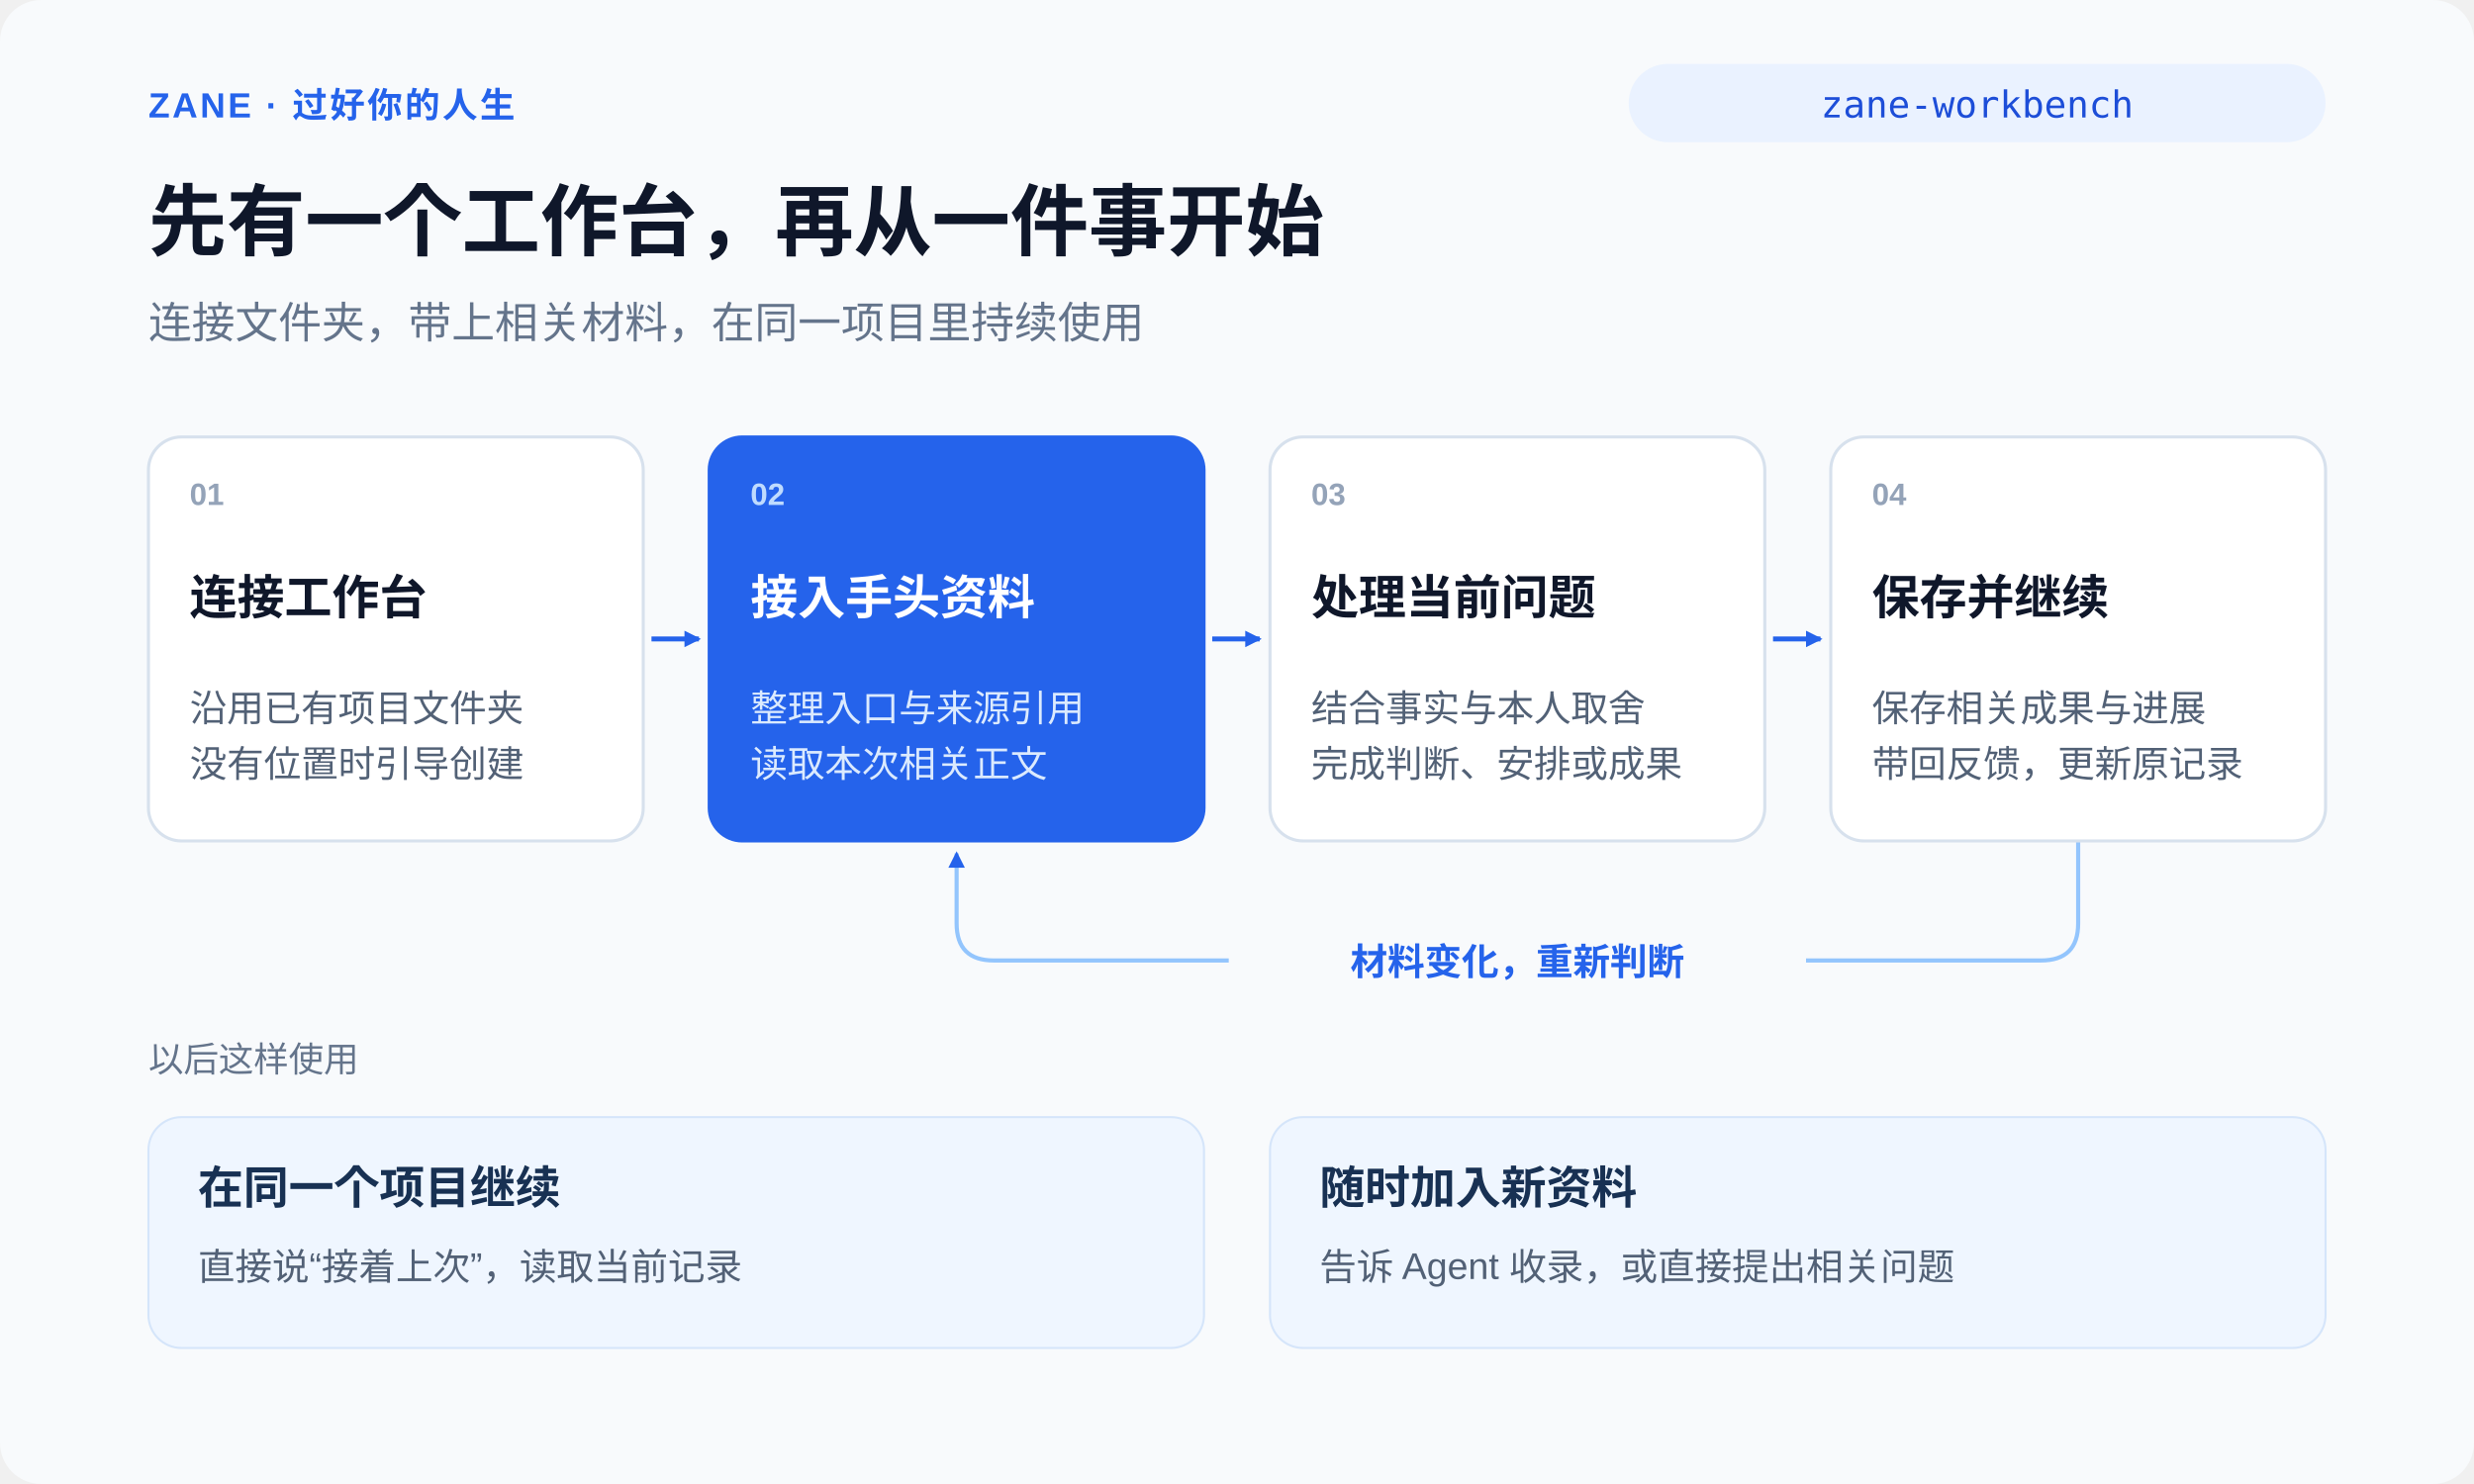
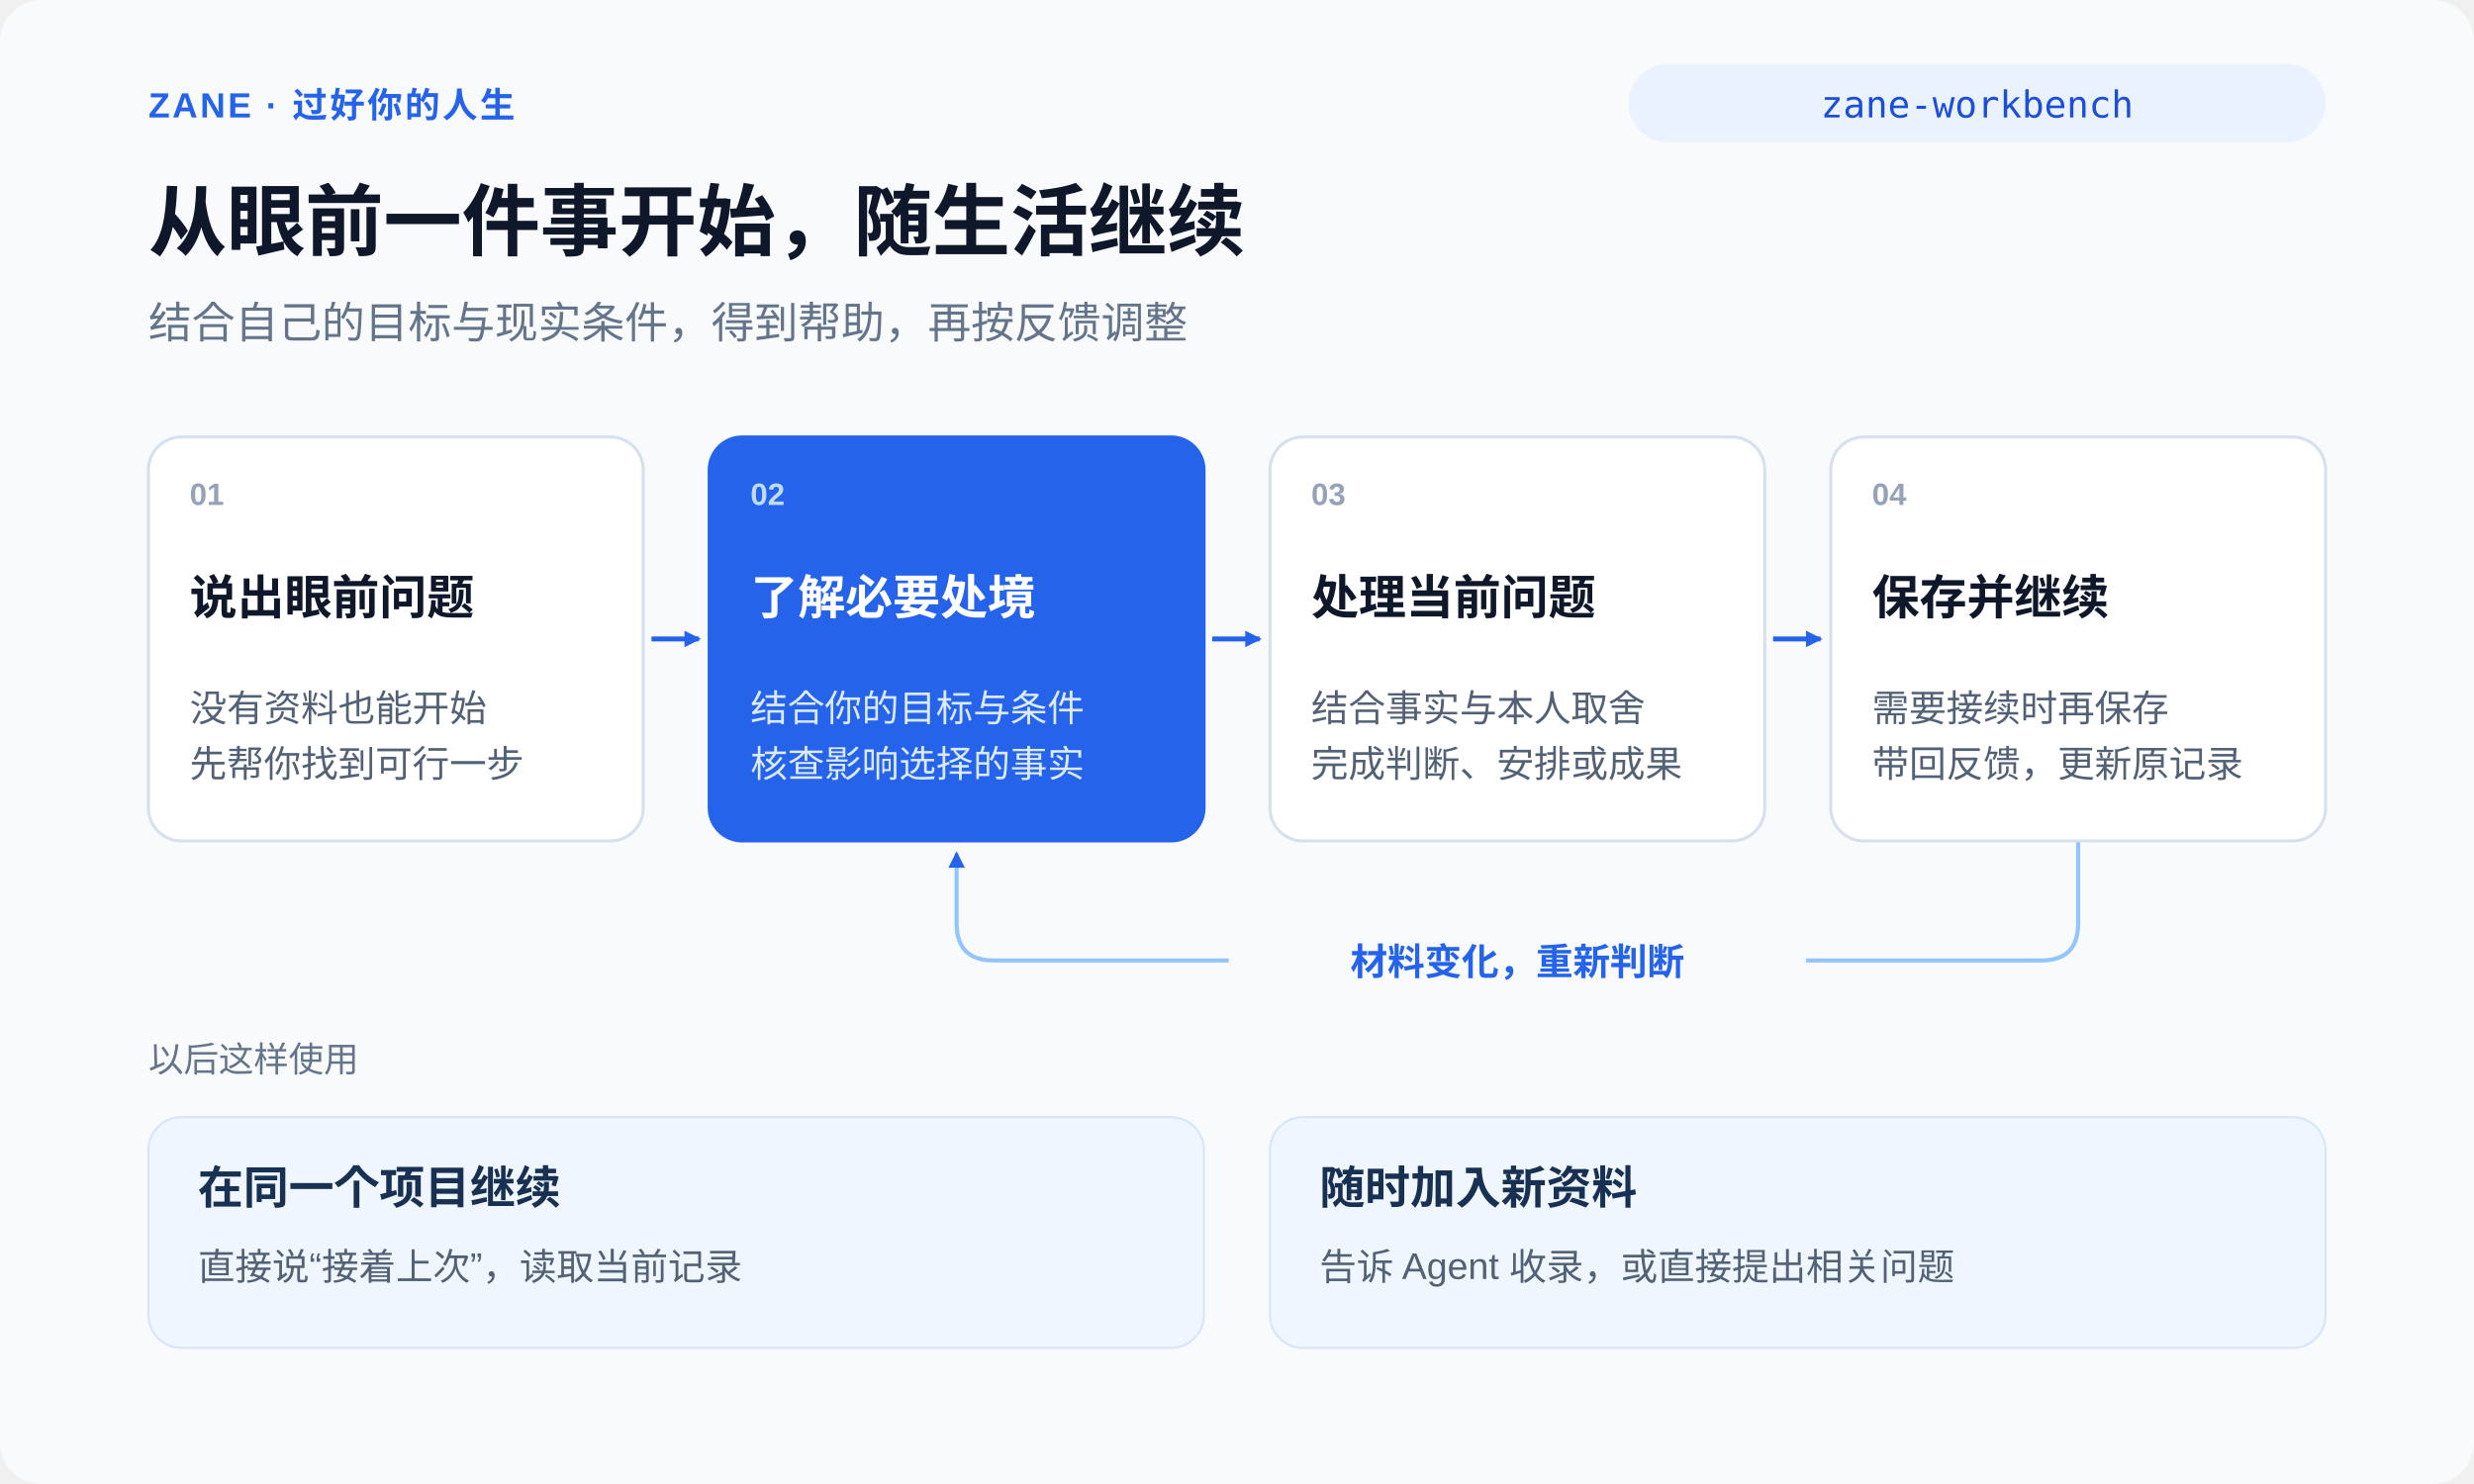
<svg xmlns="http://www.w3.org/2000/svg" viewBox="0 0 1200 720" role="img" aria-labelledby="title desc">
  <defs>
    <style>text{font-family:-apple-system,BlinkMacSystemFont,"Segoe UI","PingFang SC","Hiragino Sans GB","Microsoft YaHei",Arial,sans-serif}
.brand{font-size:17px;font-weight:700;letter-spacing:1.2px;fill:#2563eb}.entry{font-family:"SFMono-Regular",Consolas,monospace;font-size:18px;fill:#1d4ed8}
.title{font-size:38px;font-weight:700;fill:#0f172a}.subtitle{font-size:21px;fill:#64748b}
.index{font-size:15px;font-weight:600;fill:#94a3b8}.label{font-size:23px;font-weight:700;fill:#0f172a}.body{font-size:18px;fill:#526176}
.strong .index{fill:#bfdbfe}.strong .label{fill:#fff}.strong .body{fill:#dbeafe}
.loop{font-size:18px;font-weight:600;fill:#2563eb}.section{font-size:17px;fill:#64748b}.bottom-label{font-size:22px;font-weight:700;fill:#183153}.bottom-body{font-size:18px;fill:#526176}
</style>
    <marker id="arrow" markerWidth="8" markerHeight="8" refX="7" refY="4" orient="auto" markerUnits="userSpaceOnUse">
      <path d="M0 0 8 4 0 8Z" fill="#2563eb" />
    </marker>
  </defs>
  <rect width="1200" height="720" rx="20" fill="#f8fafc" />
  <path d="M316 310H339" stroke="#2563eb" stroke-width="2.4" fill="none" marker-end="url(#arrow)" />
  <path d="M588 310H611" stroke="#2563eb" stroke-width="2.4" fill="none" marker-end="url(#arrow)" />
  <path d="M860 310H883" stroke="#2563eb" stroke-width="2.4" fill="none" marker-end="url(#arrow)" />
  <path d="M1008 408V448Q1008 466 990 466H482Q464 466 464 448V414" fill="none" stroke="#93c5fd" stroke-width="2" marker-end="url(#arrow)" />
  <g class="stage">
    <rect x="72" y="212" width="240" height="196" rx="16" fill="#fff" stroke="#d7e1ed" stroke-width="1.5" />
    <text x="92" y="245" class="index">01</text>
-     <text x="92" y="298" class="label">连接工作台</text>
-     <text x="92" y="350" class="body">沿用已有项目文件夹</text>
-     <text x="92" y="377" class="body">没有位置时引导创建</text>
+     <text x="92" y="298" class="label">说出眼前问题</text>
+     <text x="92" y="350" class="body">没有资料也能开始</text>
+     <text x="92" y="377" class="body">先帮你找到可行一步</text>
  </g>
  <g class="strong">
    <rect x="344" y="212" width="240" height="196" rx="16" fill="#2563eb" stroke="#2563eb" stroke-width="1.5" />
    <text x="364" y="245" class="index">02</text>
-     <text x="364" y="298" class="label">接入手头资料</text>
-     <text x="364" y="350" class="body">整理入口与来源引用</text>
-     <text x="364" y="377" class="body">读取本次相关正文</text>
+     <text x="364" y="298" class="label">了解必要处境</text>
+     <text x="364" y="350" class="body">结合你的目标与条件</text>
+     <text x="364" y="377" class="body">核查影响选择的事实</text>
  </g>
  <g class="stage">
    <rect x="616" y="212" width="240" height="196" rx="16" fill="#fff" stroke="#d7e1ed" stroke-width="1.5" />
    <text x="636" y="245" class="index">03</text>
    <text x="636" y="298" class="label">处理当前问题</text>
    <text x="636" y="350" class="body">结合事实与本人取舍</text>
    <text x="636" y="377" class="body">完成判断、安排或成果</text>
  </g>
  <g class="stage">
    <rect x="888" y="212" width="240" height="196" rx="16" fill="#fff" stroke="#d7e1ed" stroke-width="1.5" />
    <text x="908" y="245" class="index">04</text>
    <text x="908" y="298" class="label">保存并继续</text>
-     <text x="908" y="350" class="body">保存相关成果与进展</text>
+     <text x="908" y="350" class="body">需要接续时再保存</text>
    <text x="908" y="377" class="body">带回反馈，更新原记录</text>
  </g>
  <rect x="596" y="451" width="280" height="30" rx="10" fill="#f8fafc" />
  <text x="736" y="473" class="loop" text-anchor="middle">材料变化，重新判断</text>
  <text x="72" y="520" class="section">以后这样使用</text>
  <rect x="72" y="542" width="512" height="112" rx="16" fill="#eff6ff" stroke="#d5e5fa" />
  <text x="96" y="584" class="bottom-label">在同一个项目继续</text>
  <text x="96" y="621" class="bottom-body">直接说“接着上次”，读取当前记录</text>
  <rect x="616" y="542" width="512" height="112" rx="16" fill="#eff6ff" stroke="#d5e5fa" />
  <text x="640" y="584" class="bottom-label">随时加入新资料</text>
  <text x="640" y="621" class="bottom-body">告诉 Agent 收录，或直接提出相关问题</text>
  <text x="72" y="57" class="brand">ZANE · 过好你的人生</text>
  <rect x="790" y="31" width="338" height="38" rx="19" fill="#eaf2ff" />
  <text x="959" y="57" class="entry" text-anchor="middle">zane-workbench</text>
-   <text x="72" y="121" class="title">先有一个工作台，再从一件事开始</text>
-   <text x="72" y="164" class="subtitle">连接文件夹，带上相关材料，在同一项目里持续使用</text>
+   <text x="72" y="121" class="title">从眼前一件事开始，随生活继续</text>
+   <text x="72" y="164" class="subtitle">结合自己的目标与现实条件，得到帮助，再按反馈调整</text>
</svg>
